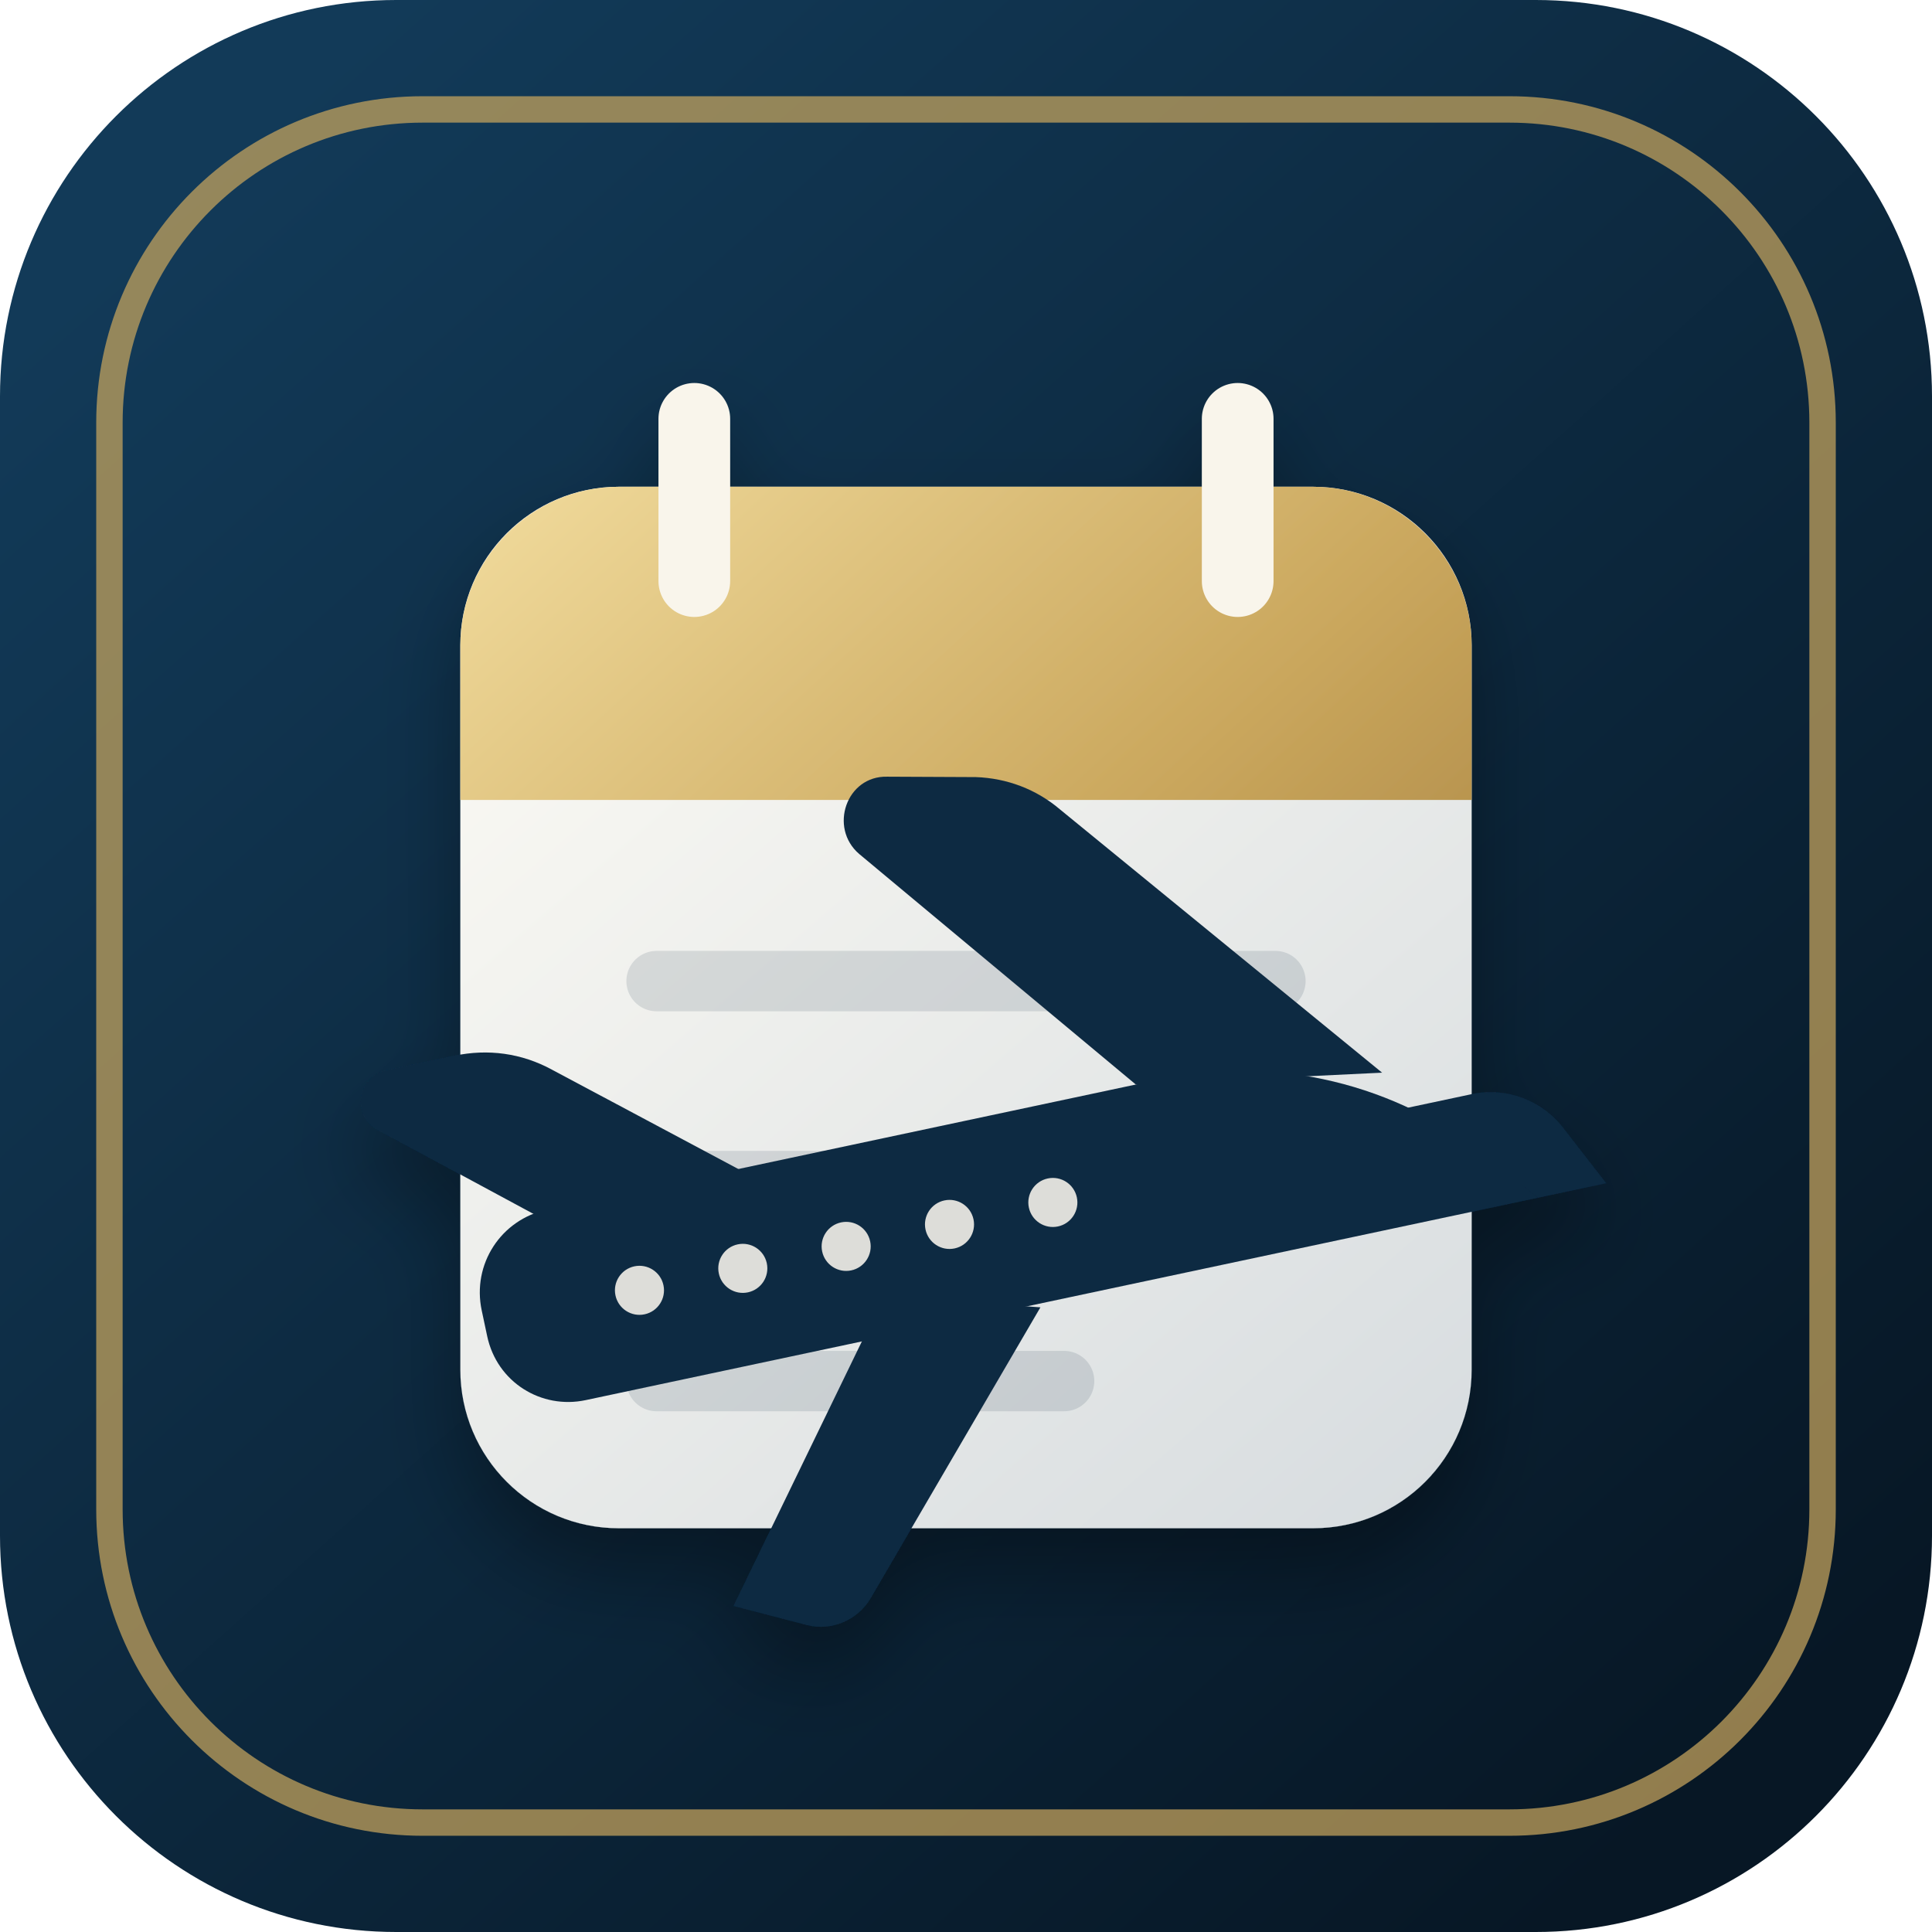
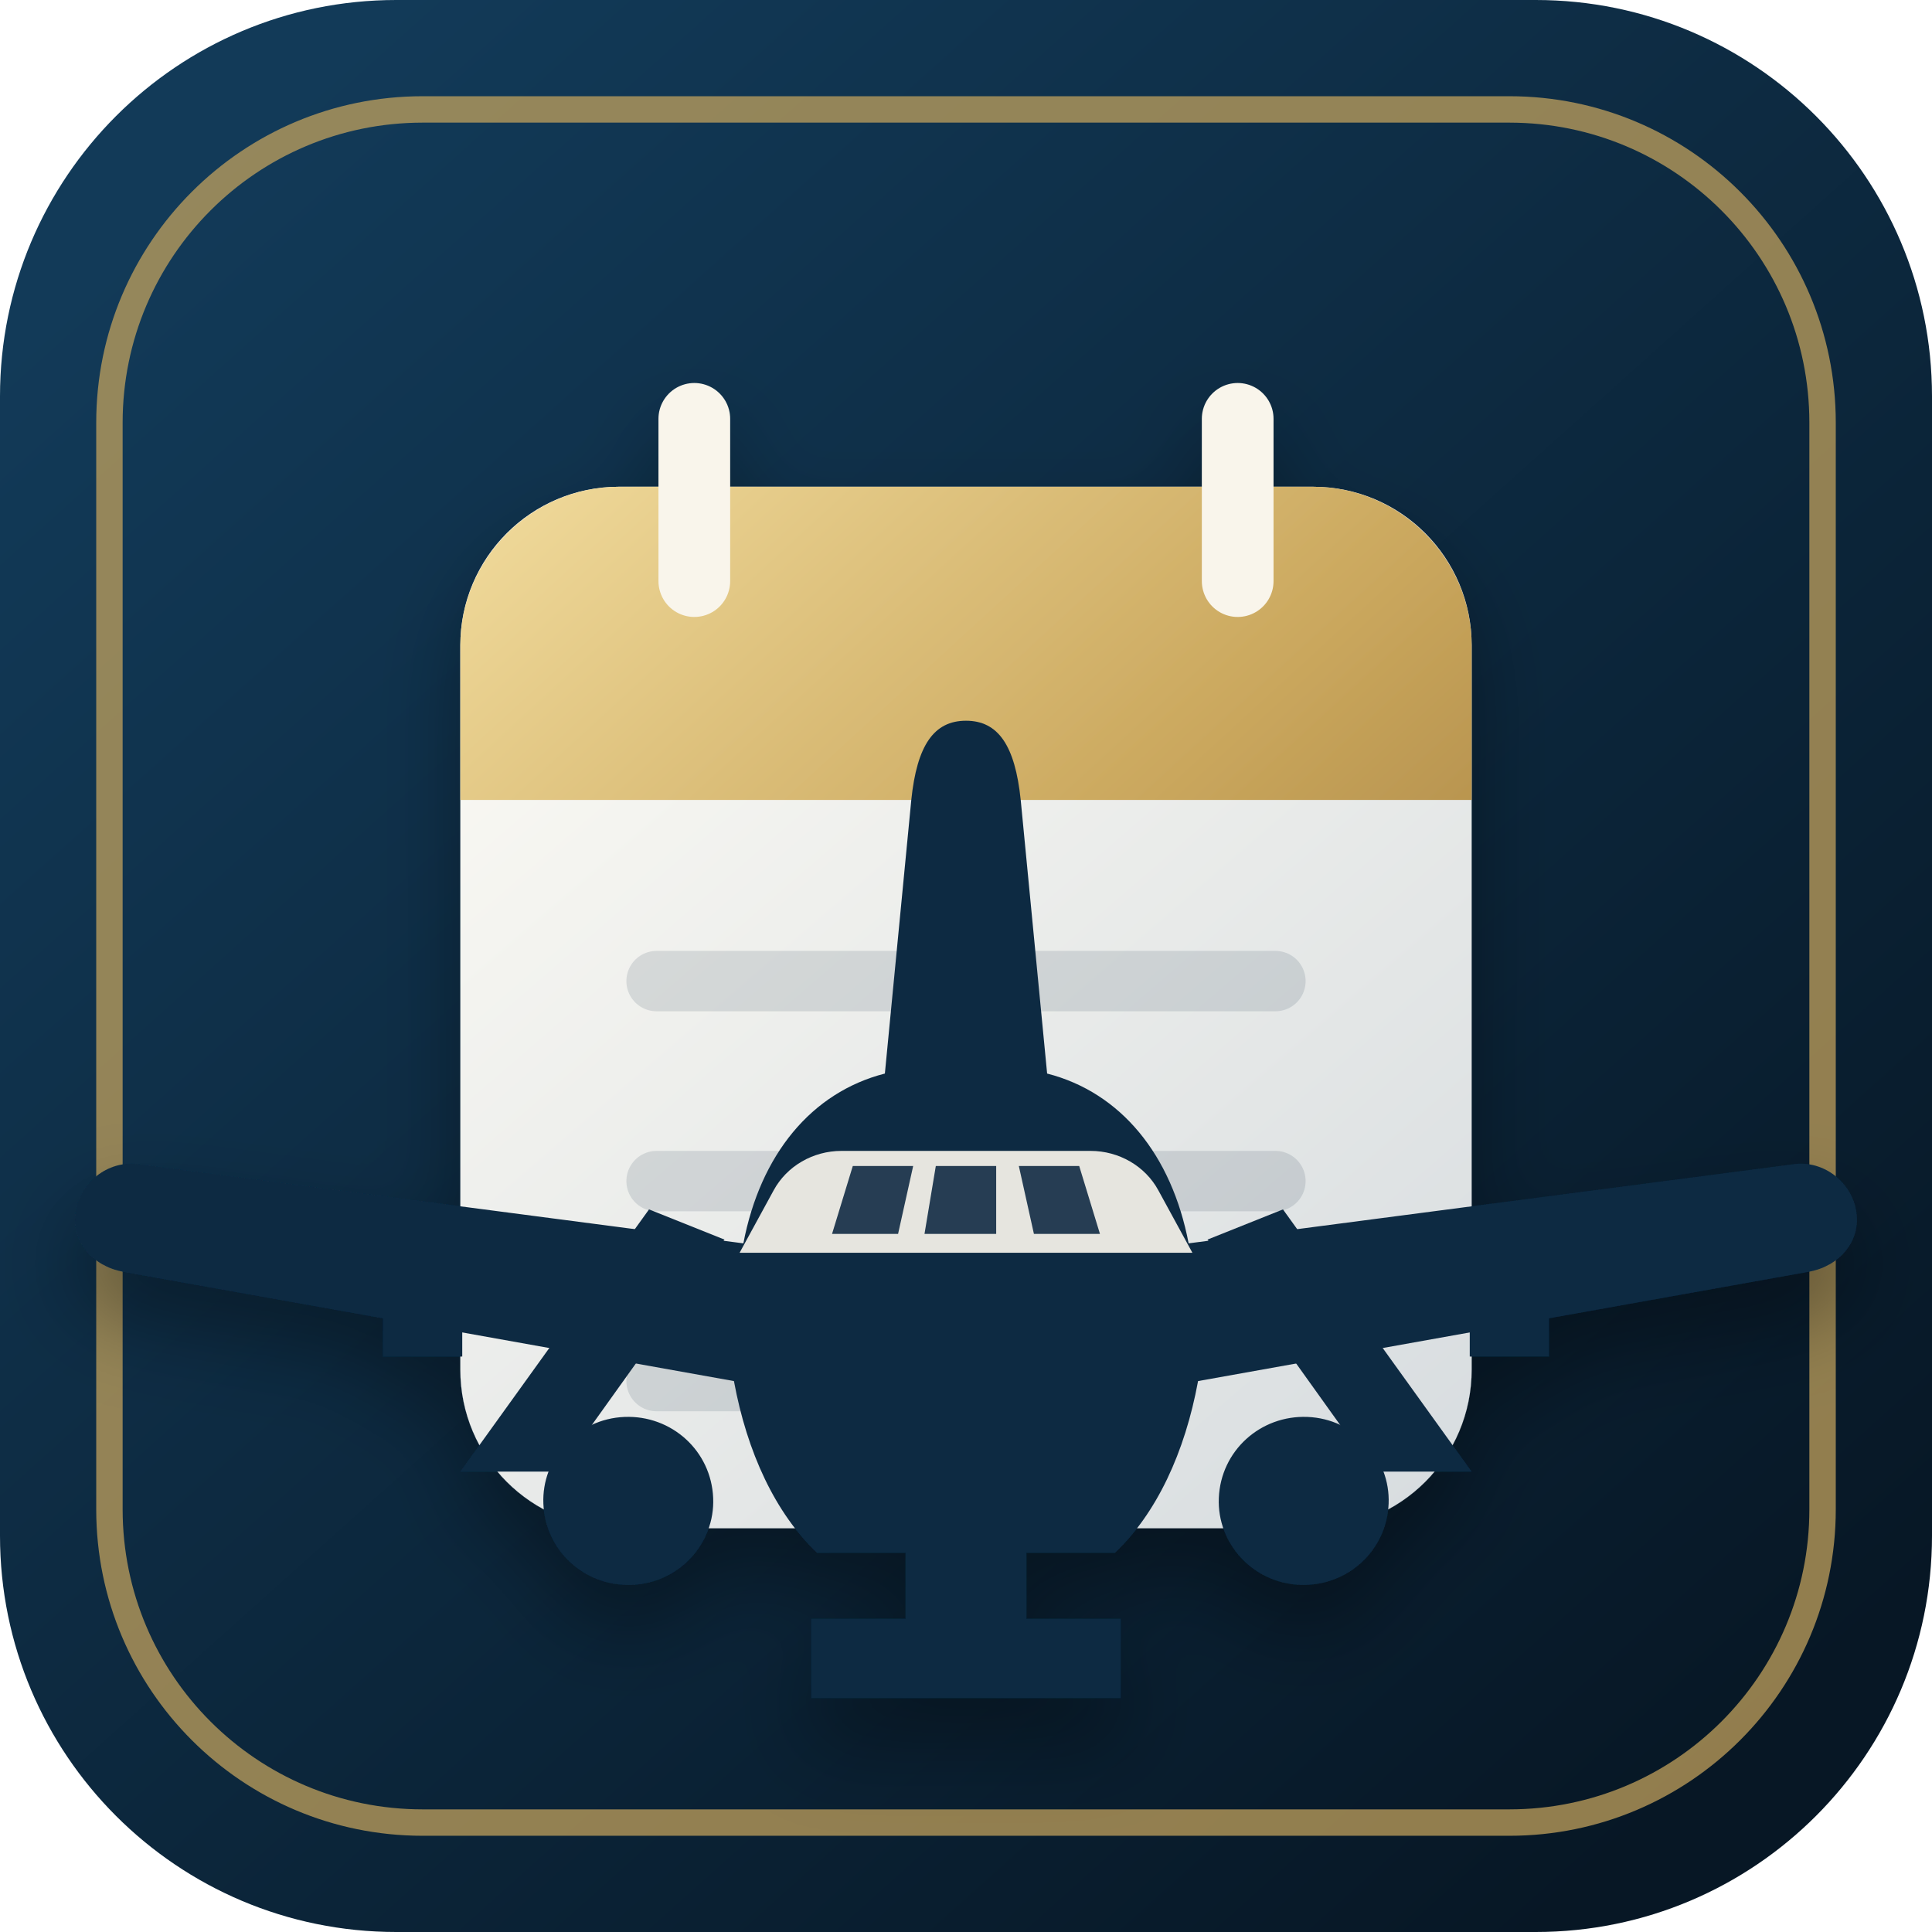
- <svg xmlns="http://www.w3.org/2000/svg" width="1024" height="1024" viewBox="0 0 1024 1024" role="img" aria-label="Calendar and aircraft app icon">
+ <svg xmlns="http://www.w3.org/2000/svg" width="1024" height="1024" viewBox="0 0 1024 1024" role="img" aria-label="Calendar with front view aircraft app icon">
  <defs>
    <linearGradient id="bg" x1="120" y1="80" x2="900" y2="950" gradientUnits="userSpaceOnUse">
      <stop offset="0" stop-color="#123a58" />
      <stop offset="1" stop-color="#071725" />
    </linearGradient>
    <linearGradient id="gold" x1="240" y1="230" x2="790" y2="830" gradientUnits="userSpaceOnUse">
      <stop offset="0" stop-color="#f4dfa1" />
      <stop offset="0.48" stop-color="#caa75d" />
      <stop offset="1" stop-color="#8d672d" />
    </linearGradient>
    <linearGradient id="paper" x1="260" y1="210" x2="760" y2="790" gradientUnits="userSpaceOnUse">
      <stop offset="0" stop-color="#fffdf6" />
      <stop offset="1" stop-color="#d8dde0" />
    </linearGradient>
    <filter id="shadow" x="-20%" y="-20%" width="140%" height="140%">
      <feDropShadow dx="0" dy="24" stdDeviation="22" flood-color="#000000" flood-opacity="0.34" />
    </filter>
  </defs>
  <rect width="1024" height="1024" rx="210" fill="url(#bg)" />
  <rect x="58" y="58" width="908" height="908" rx="166" fill="none" stroke="#c8a55d" stroke-width="14" opacity="0.72" />
  <g filter="url(#shadow)">
    <rect x="244" y="258" width="536" height="552" rx="84" fill="url(#paper)" />
    <path d="M244 342c0-46 38-84 84-84h368c46 0 84 38 84 84v82H244v-82Z" fill="url(#gold)" />
    <path d="M368 222v86M656 222v86" stroke="#f9f5eb" stroke-width="38" stroke-linecap="round" />
    <path d="M348 520h328M348 626h328M348 732h216" stroke="#142f46" stroke-width="32" stroke-linecap="round" opacity="0.13" />
-     <g transform="translate(512 642) rotate(-12) translate(-512 -642)">
-       <path d="M250 640c0-25 20-45 45-45h332c63 0 122 28 162 77l21 26H294c-24 0-44-19-44-44v-14Z" fill="#102b43" />
-       <path d="M614 595l-118-150c-13-17 2-42 23-37l46 10c16 4 30 13 40 26l138 172-129-21Z" fill="#102b43" />
-       <path d="M540 700 420 832c-9 10-24 13-36 7l-36-18 112-144 80 23Z" fill="#102b43" />
-       <path d="M289 597l-73-62c-12-10-5-30 11-30h37c18 0 35 6 49 18l88 74H289Z" fill="#102b43" />
-       <path d="M730 637h57c19 0 36 11 44 28l16 33h-37c-24-30-51-50-80-61Z" fill="#102b43" />
-       <circle cx="334" cy="647" r="13" fill="#f8f5ed" opacity="0.88" />
-       <circle cx="390" cy="647" r="13" fill="#f8f5ed" opacity="0.88" />
-       <circle cx="446" cy="647" r="13" fill="#f8f5ed" opacity="0.88" />
-       <circle cx="502" cy="647" r="13" fill="#f8f5ed" opacity="0.88" />
-       <circle cx="558" cy="647" r="13" fill="#f8f5ed" opacity="0.88" />
+     <g fill="#102b43">
+       <path d="M512 382c17 0 26 13 29 42l14 145c39 10 66 43 75 90l321-42c16-2 31 10 33 26 2 15-9 28-25 31l-324 58c-7 38-22 70-44 91h-158c-22-21-37-53-44-91L65 674c-16-3-27-16-25-31 2-16 17-28 33-26l321 42c9-47 36-80 75-90l14-145c3-29 12-42 29-42Z" />
+       <path d="M331 751c25-1 46 18 47 43 1 24-18 45-43 46-25 1-46-18-47-43-1-24 18-45 43-46Z" />
+       <path d="M693 751c25 1 44 22 43 46-1 25-22 44-47 43-25-1-44-22-43-46 1-25 22-44 47-43Z" />
+       <path d="M480 818h64v54h-64z" />
+       <path d="M430 858h164v42H430z" rx="12" />
+       <path d="M203 671h42v48h-42zM779 671h42v48h-42z" />
+       <path d="M384 657 296 780h-52l100-139 40 16ZM640 657l88 123h52L680 641l-40 16Z" />
+       <path d="M486 574h52c30 0 55 24 55 55v39H431v-39c0-31 25-55 55-55Z" />
    </g>
+     <path d="M446 610h132c15 0 29 8 36 21l18 33H392l18-33c7-13 21-21 36-21Z" fill="#f8f5ed" opacity="0.92" />
+     <path d="M452 618h32l-8 36h-35l11-36ZM496 618h32v36h-38l6-36ZM540 618h32l11 36h-35l-8-36Z" fill="#102b43" opacity="0.9" />
  </g>
</svg>
